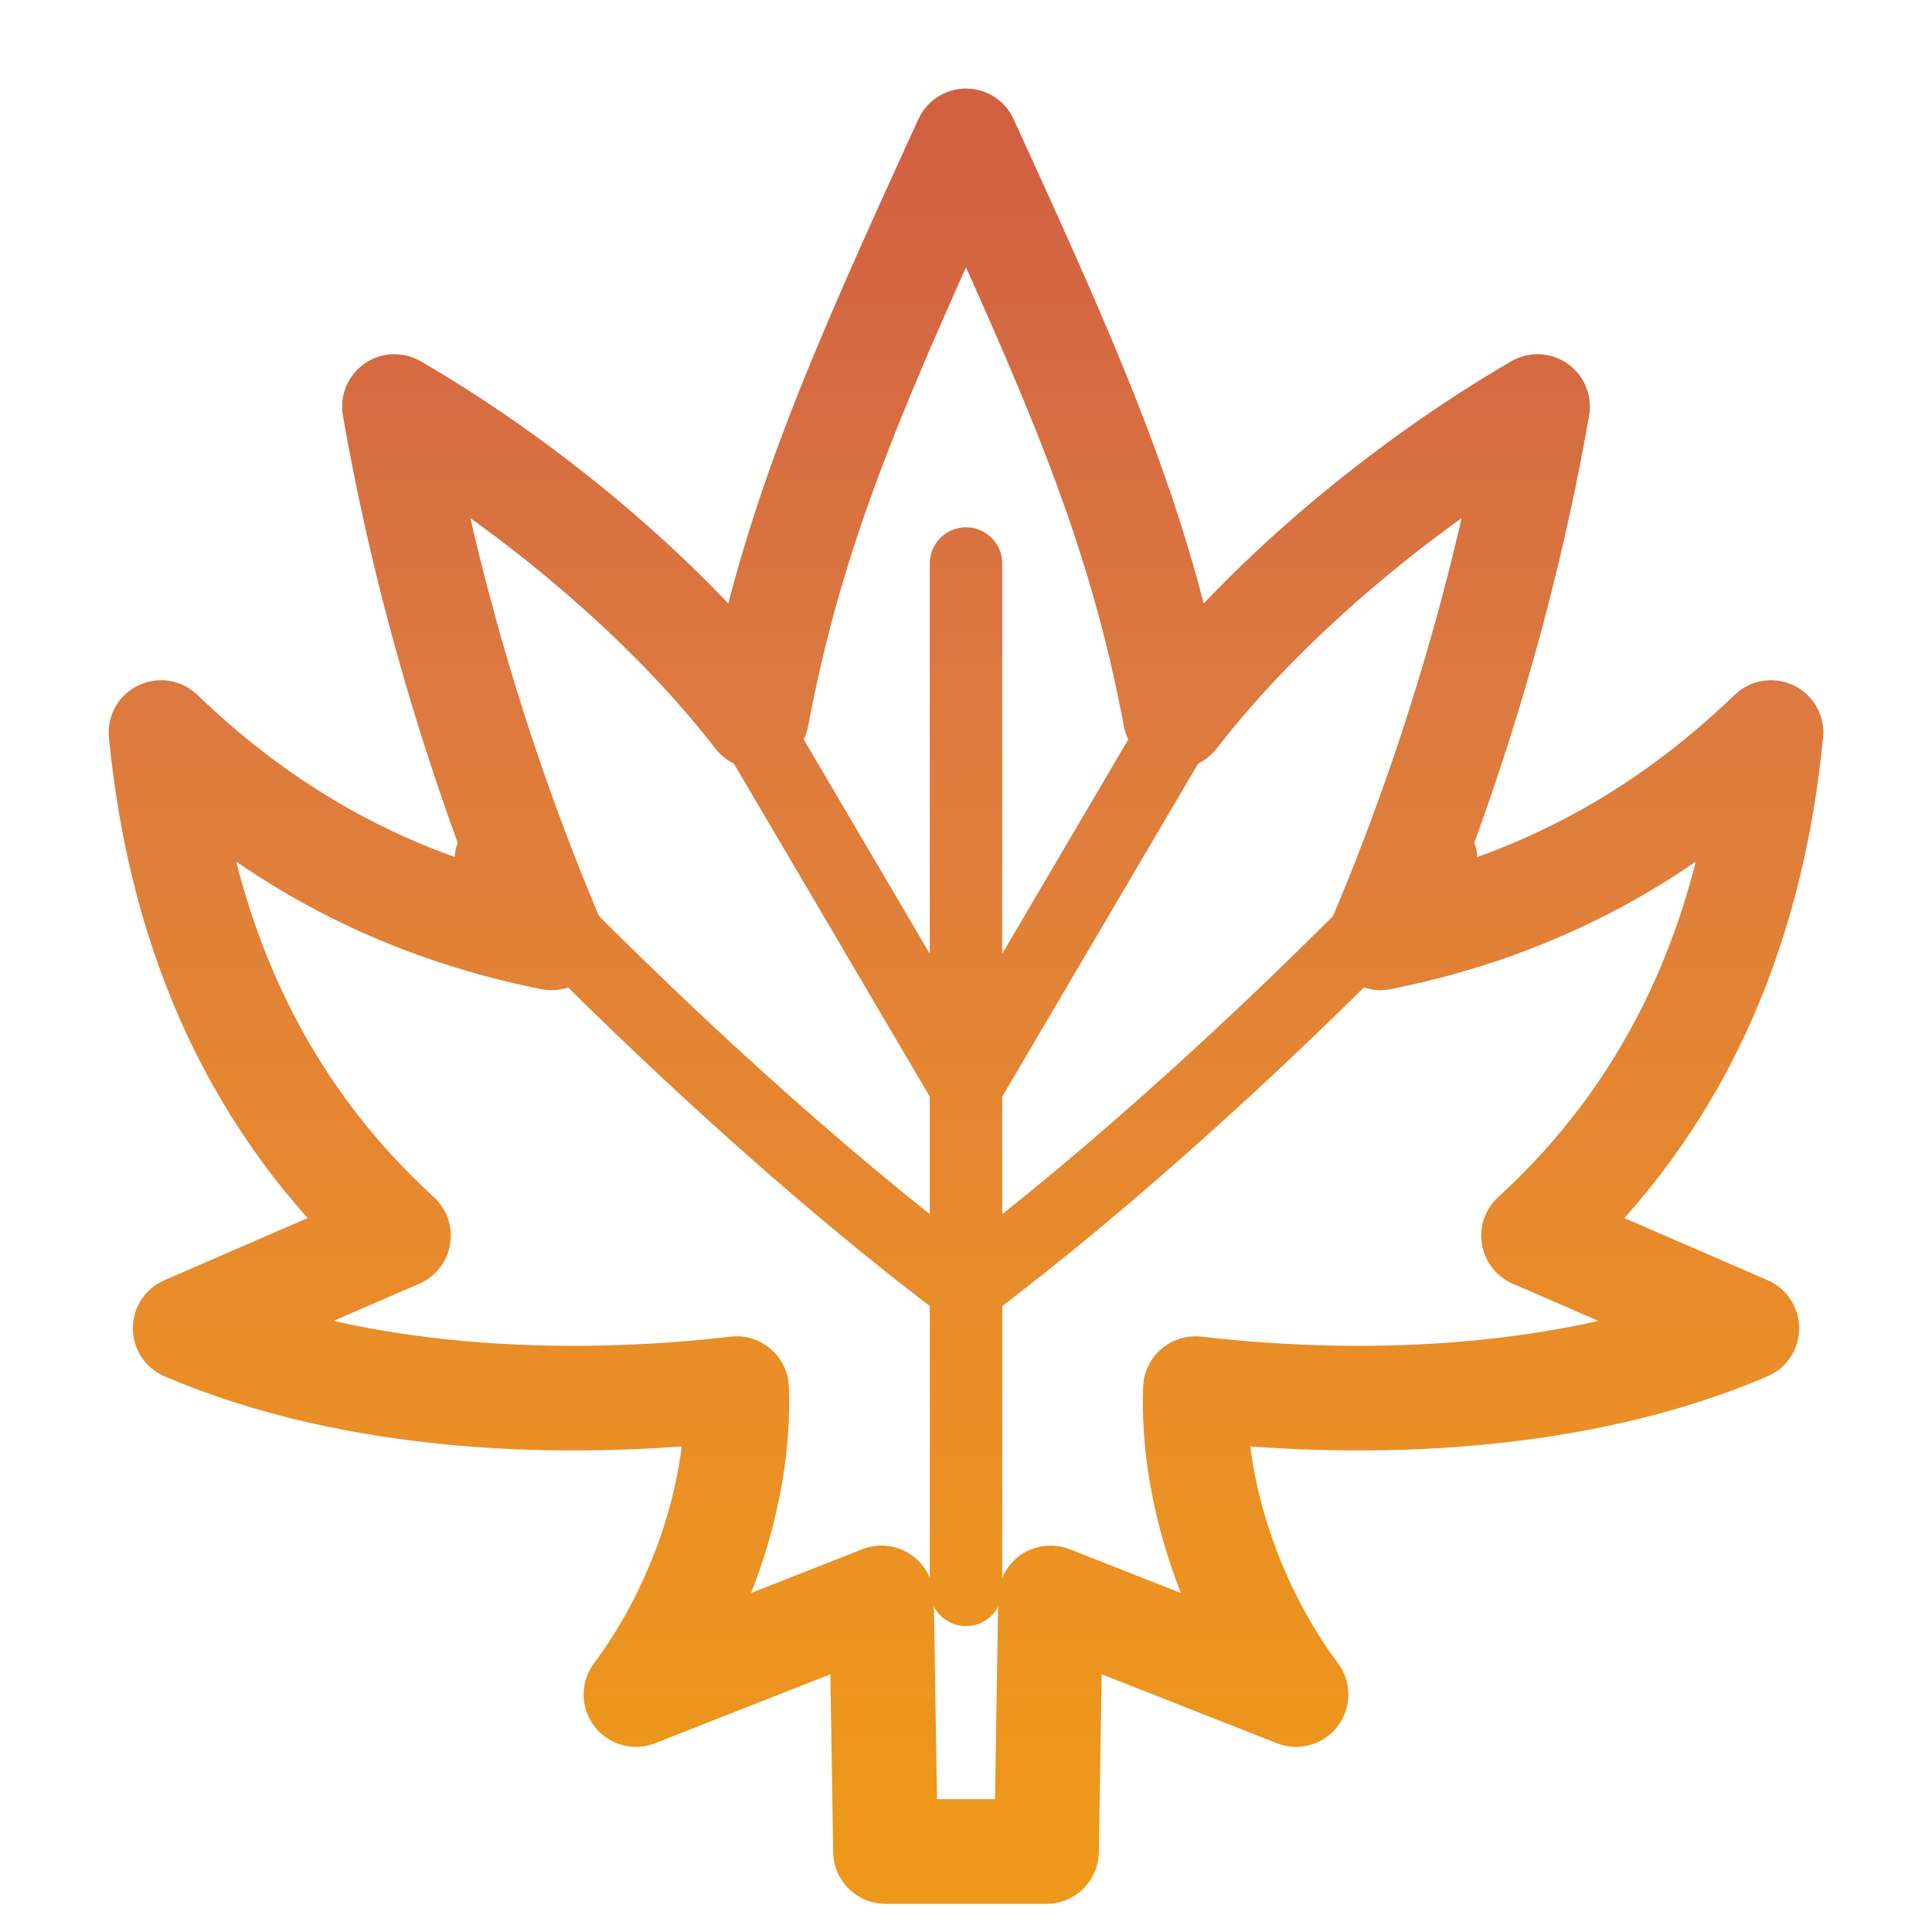
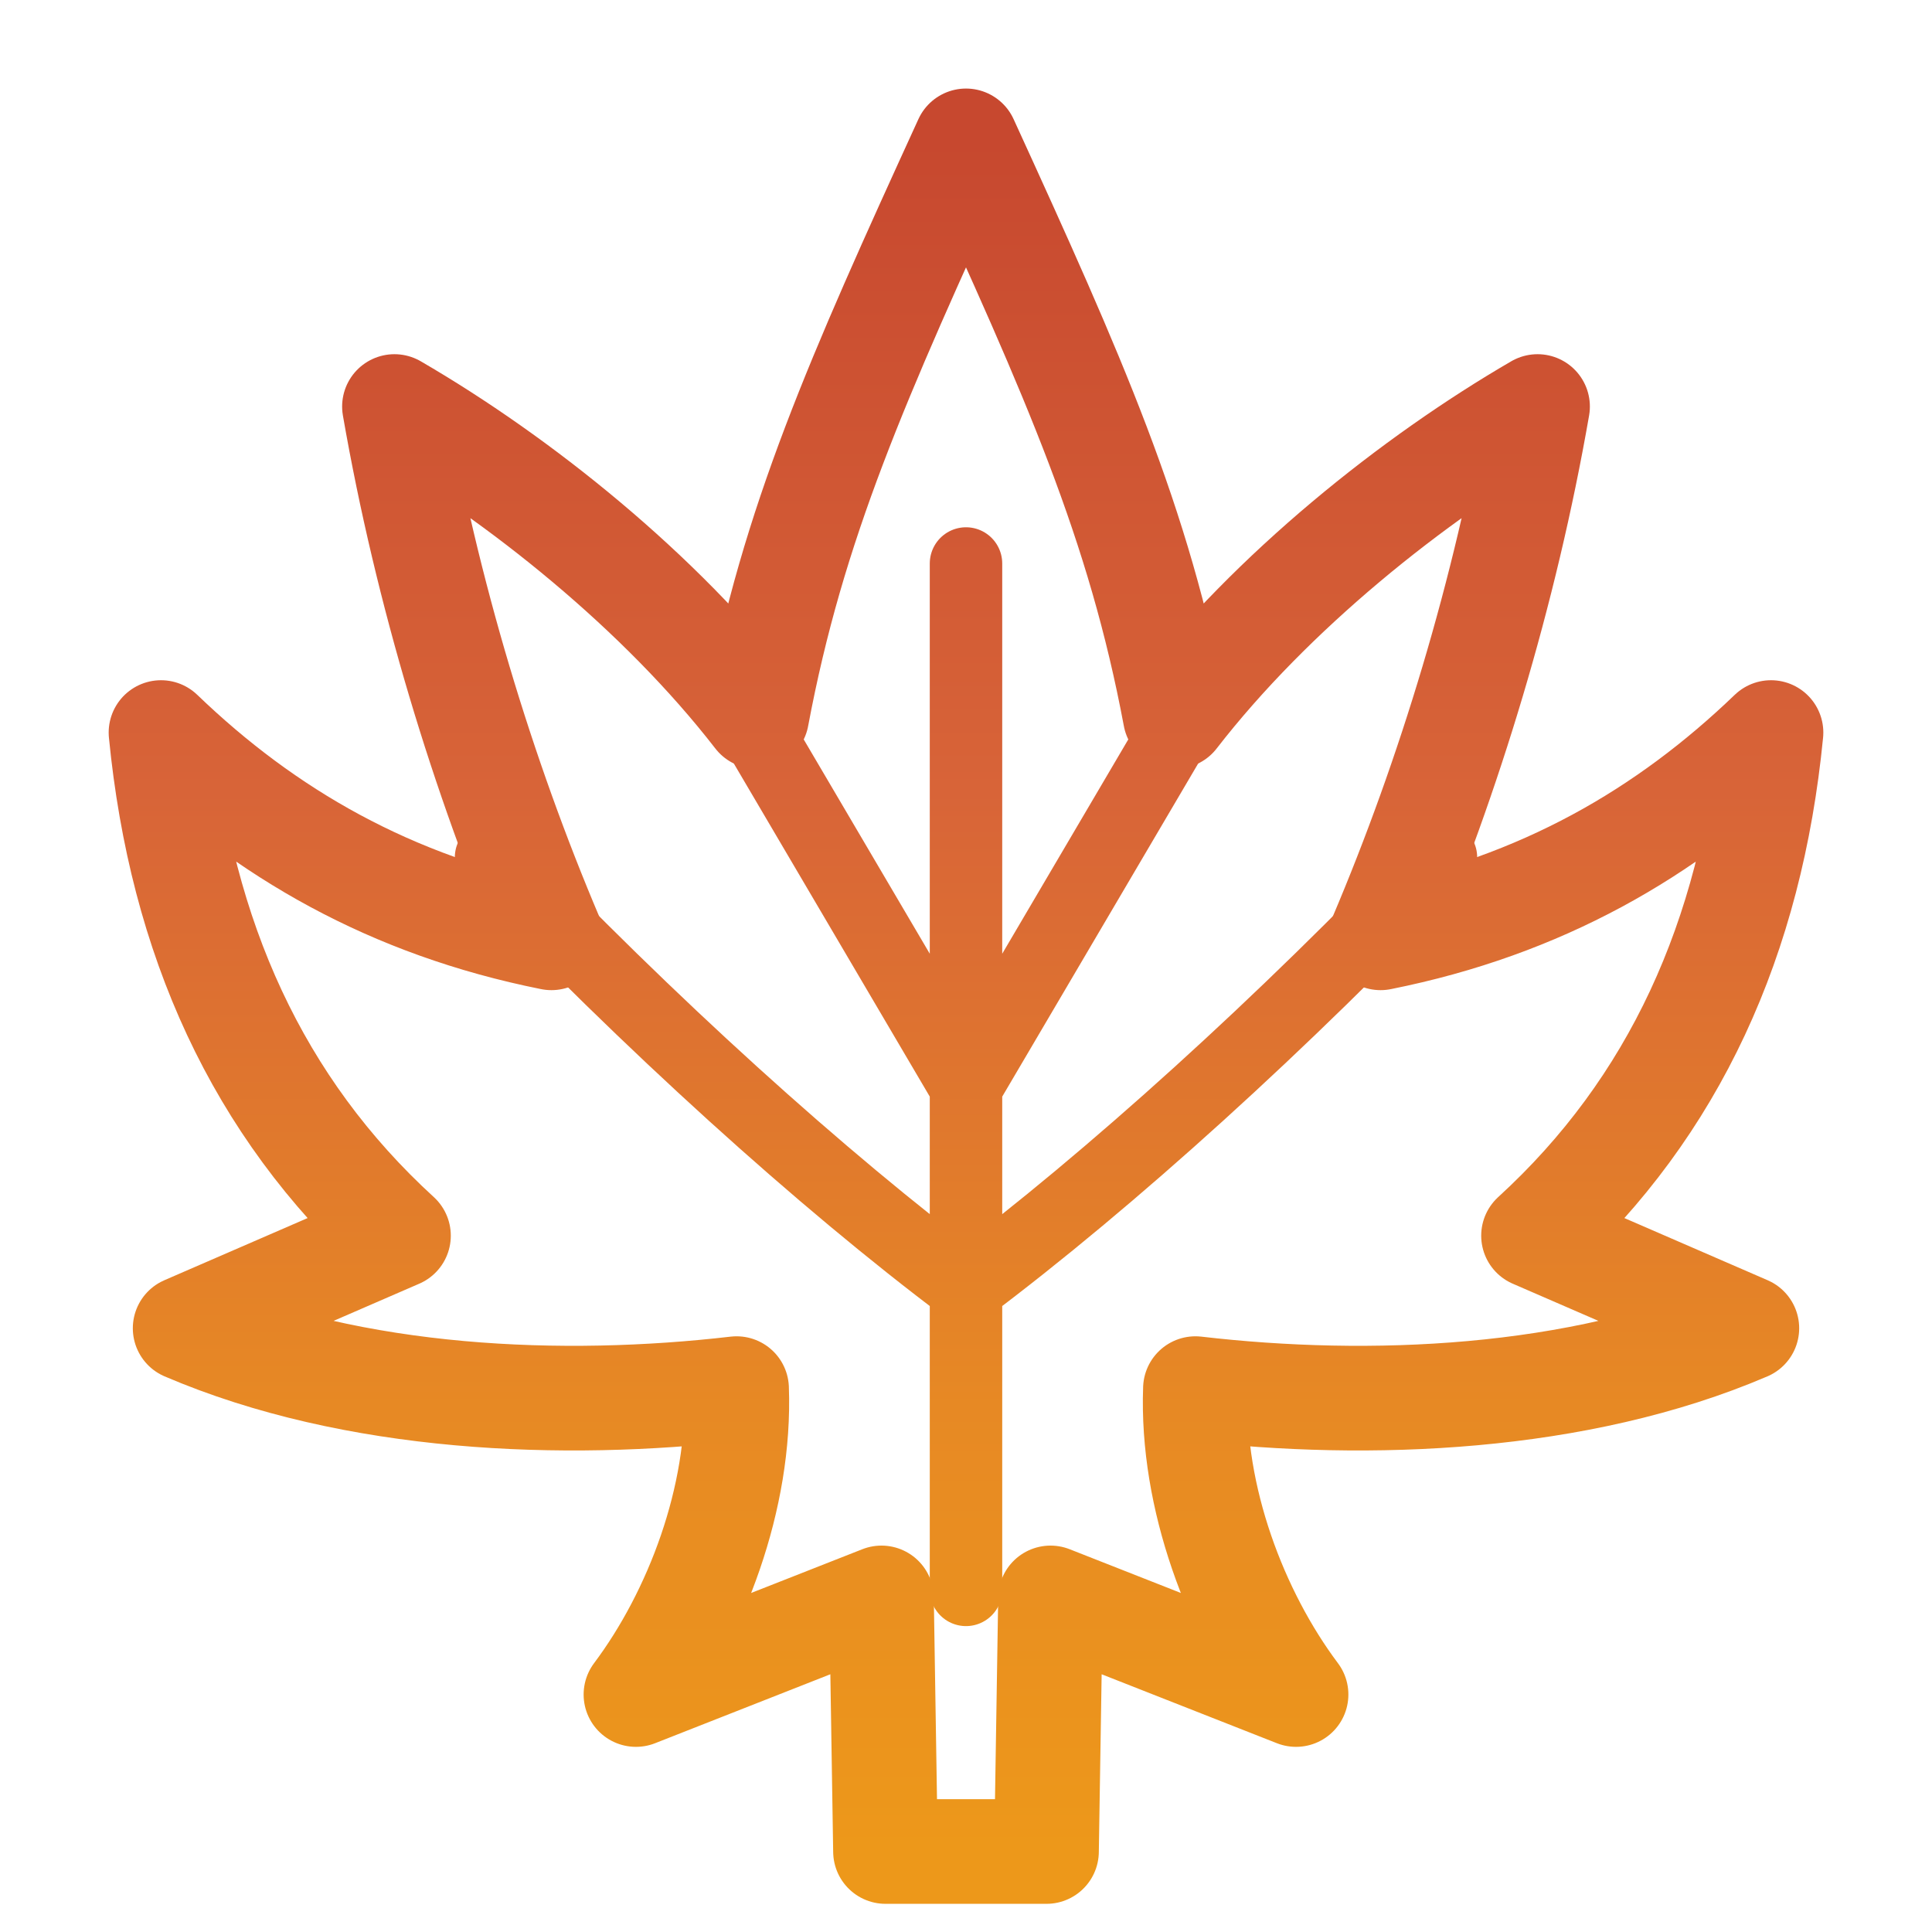
<svg xmlns="http://www.w3.org/2000/svg" width="48" height="48" viewBox="0 0 48 48">
  <defs>
    <linearGradient id="maple-vertical-stroke" gradientUnits="userSpaceOnUse" x1="24" y1="3.5" x2="24" y2="46">
-       <stop offset="0%" stop-color="#D16041" />
-       <stop offset="32%" stop-color="#DC7940" />
-       <stop offset="70%" stop-color="#E98D29" />
+       <stop offset="0%" stop-color="#C7482F" />
+       <stop offset="38%" stop-color="#D86438" />
+       <stop offset="74%" stop-color="#E78924" />
      <stop offset="100%" stop-color="#ED981A" />
    </linearGradient>
  </defs>
  <g fill="none" stroke="url(#maple-vertical-stroke)" stroke-linecap="round" stroke-linejoin="round">
    <path id="maple-contour" stroke-width="2.6" d="M24 3.5 C26.7 9.4 28.3 13 29.2 17.8 C31.6 14.7 35.1 11.9 38.2 10.1 C37.4 14.7 36.0 19.3 34.3 23.3 C38.3 22.5 41.4 20.7 44 18.2 C43.5 23.3 41.6 27.5 38.1 30.7 L43.4 33 C39.2 34.8 34 35 29.7 34.5 C29.6 37.2 30.7 40.1 32.2 42.1 L26.1 39.7 L26 46 L22 46 L21.9 39.7 L15.8 42.1 C17.3 40.1 18.4 37.2 18.3 34.5 C14 35 8.8 34.8 4.6 33 L9.9 30.7 C6.4 27.5 4.5 23.3 4 18.2 C6.6 20.7 9.7 22.5 13.7 23.3 C12 19.3 10.6 14.7 9.8 10.1 C12.9 11.9 16.4 14.7 18.8 17.8 C19.7 13 21.3 9.4 24 3.5 Z" />
    <path id="maple-veins" stroke-width="1.8" d="M24 39.5 L24 14 M24 32 C20.4 29.3 16.1 25.4 12.2 21.3 M24 32 C27.6 29.3 31.9 25.4 35.8 21.3 M24 27 L19 18.5 M24 27 L29 18.5" />
  </g>
</svg>
